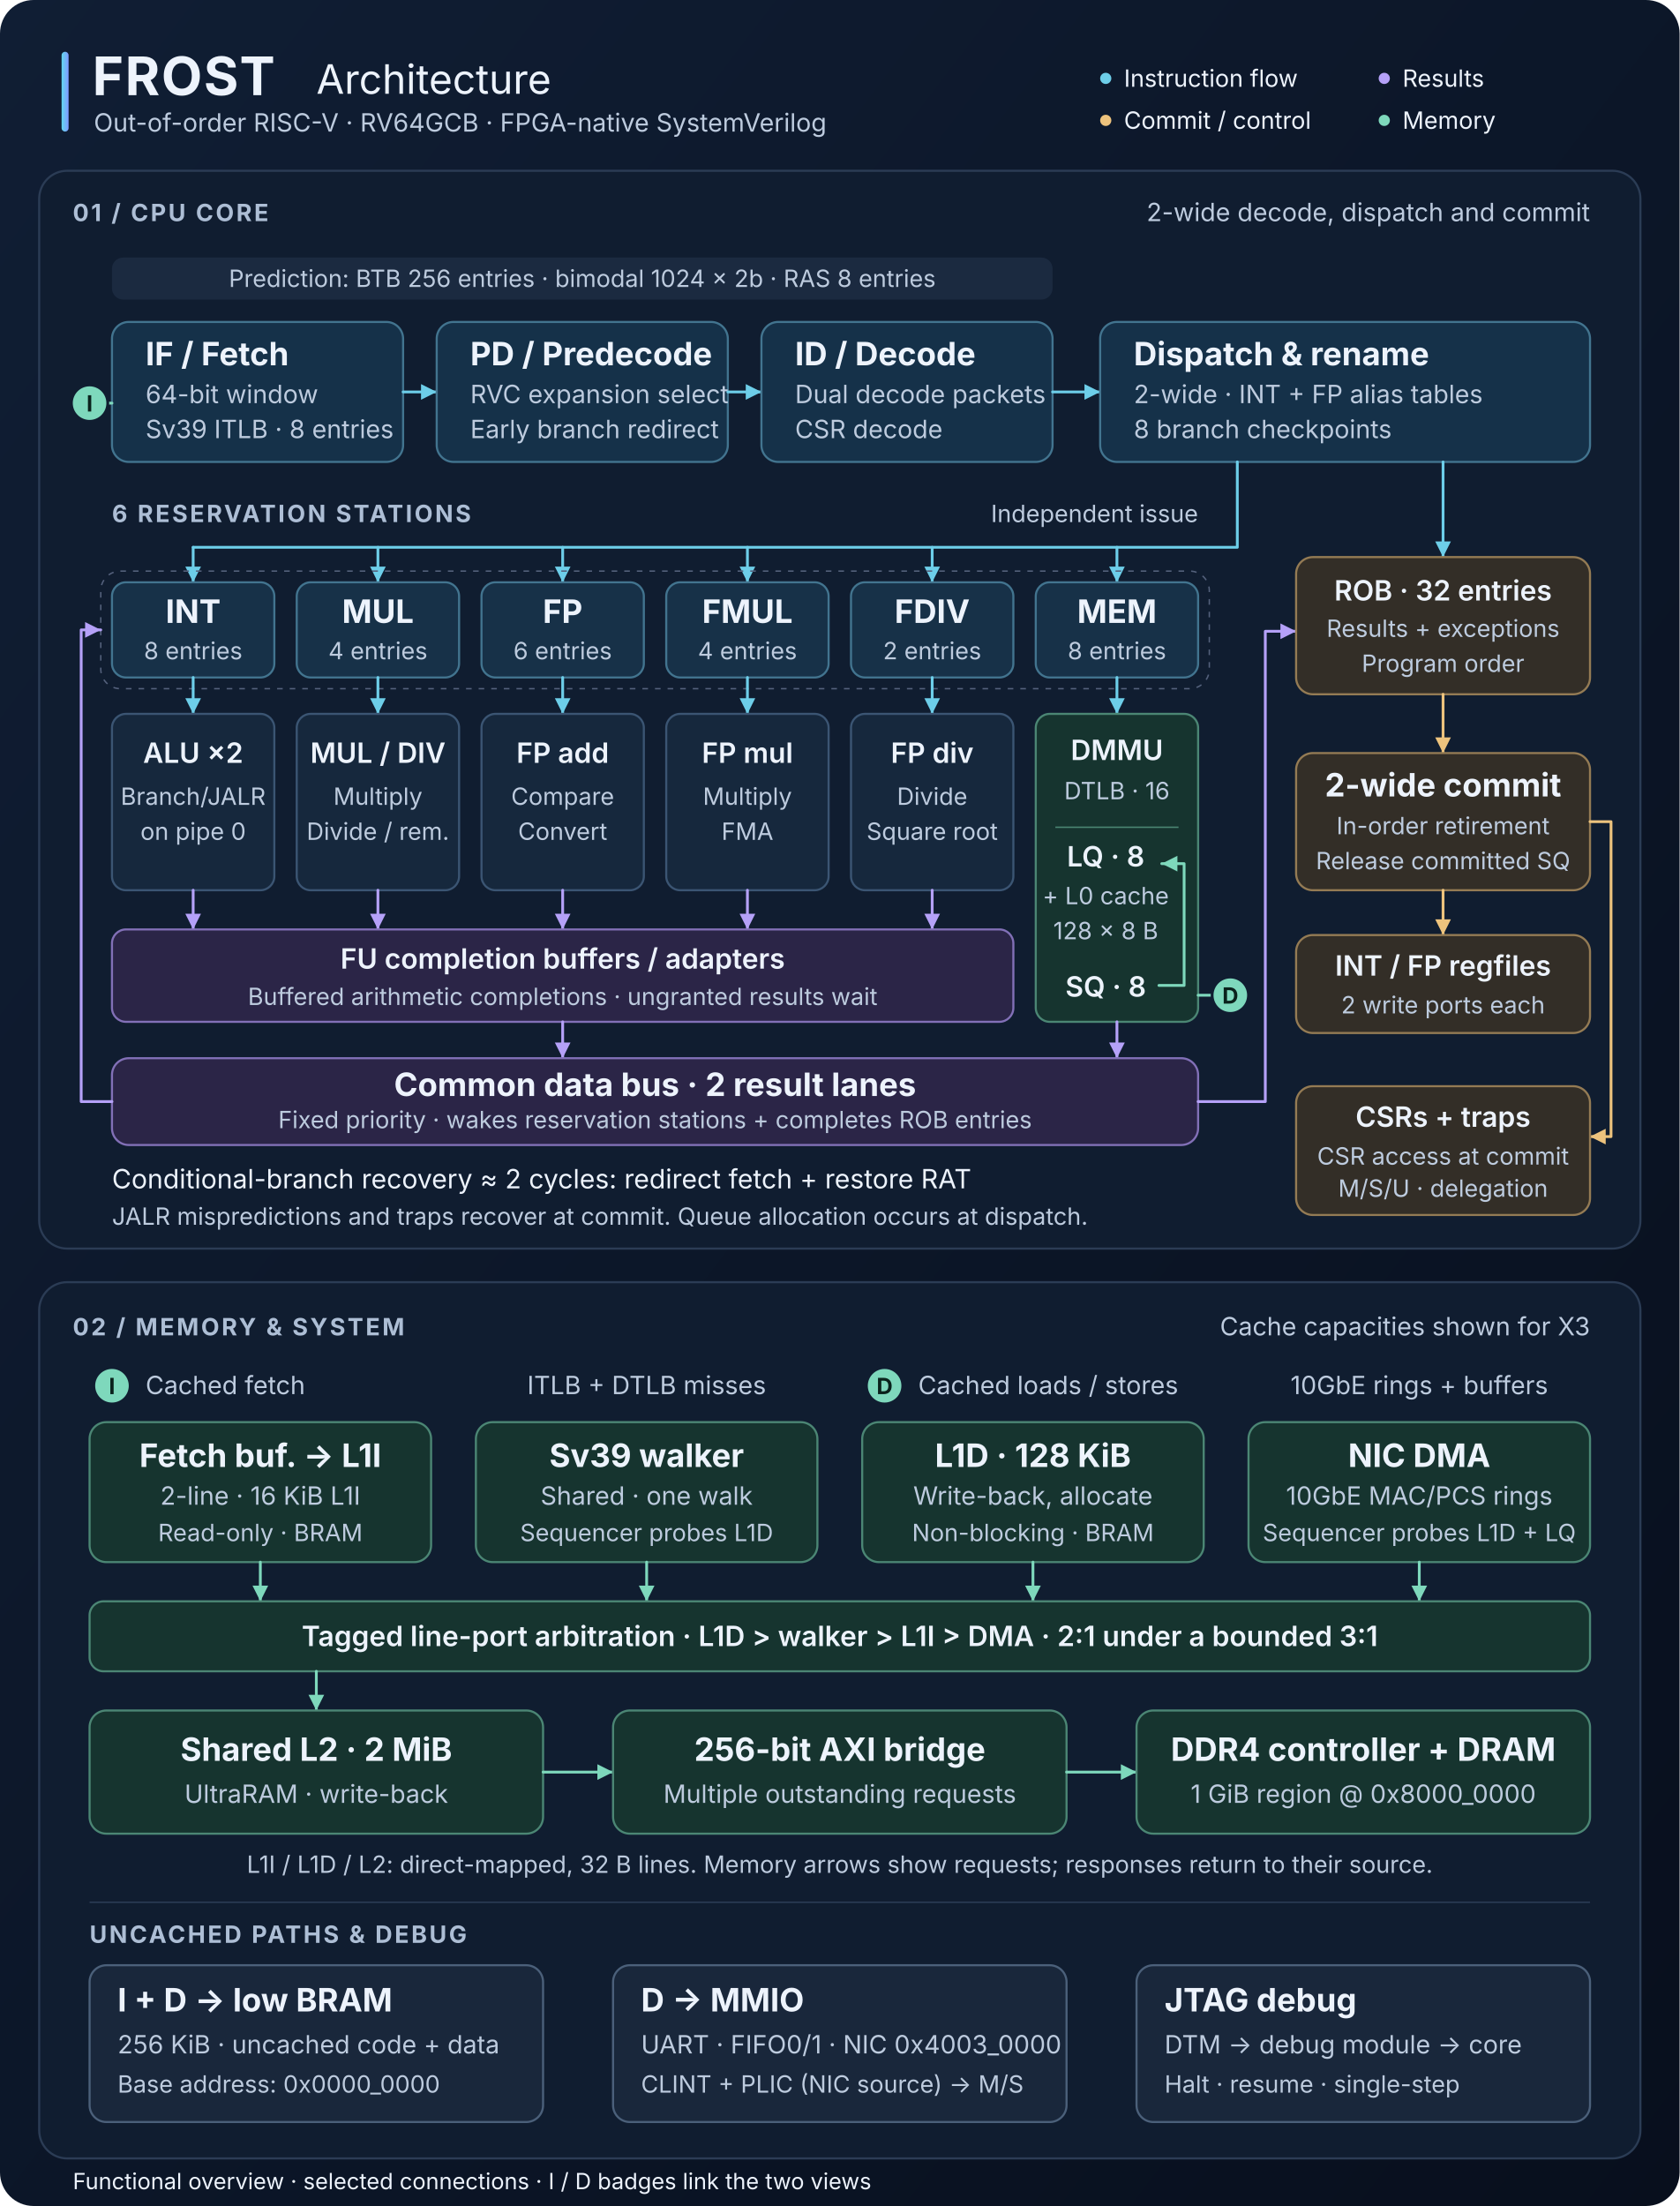
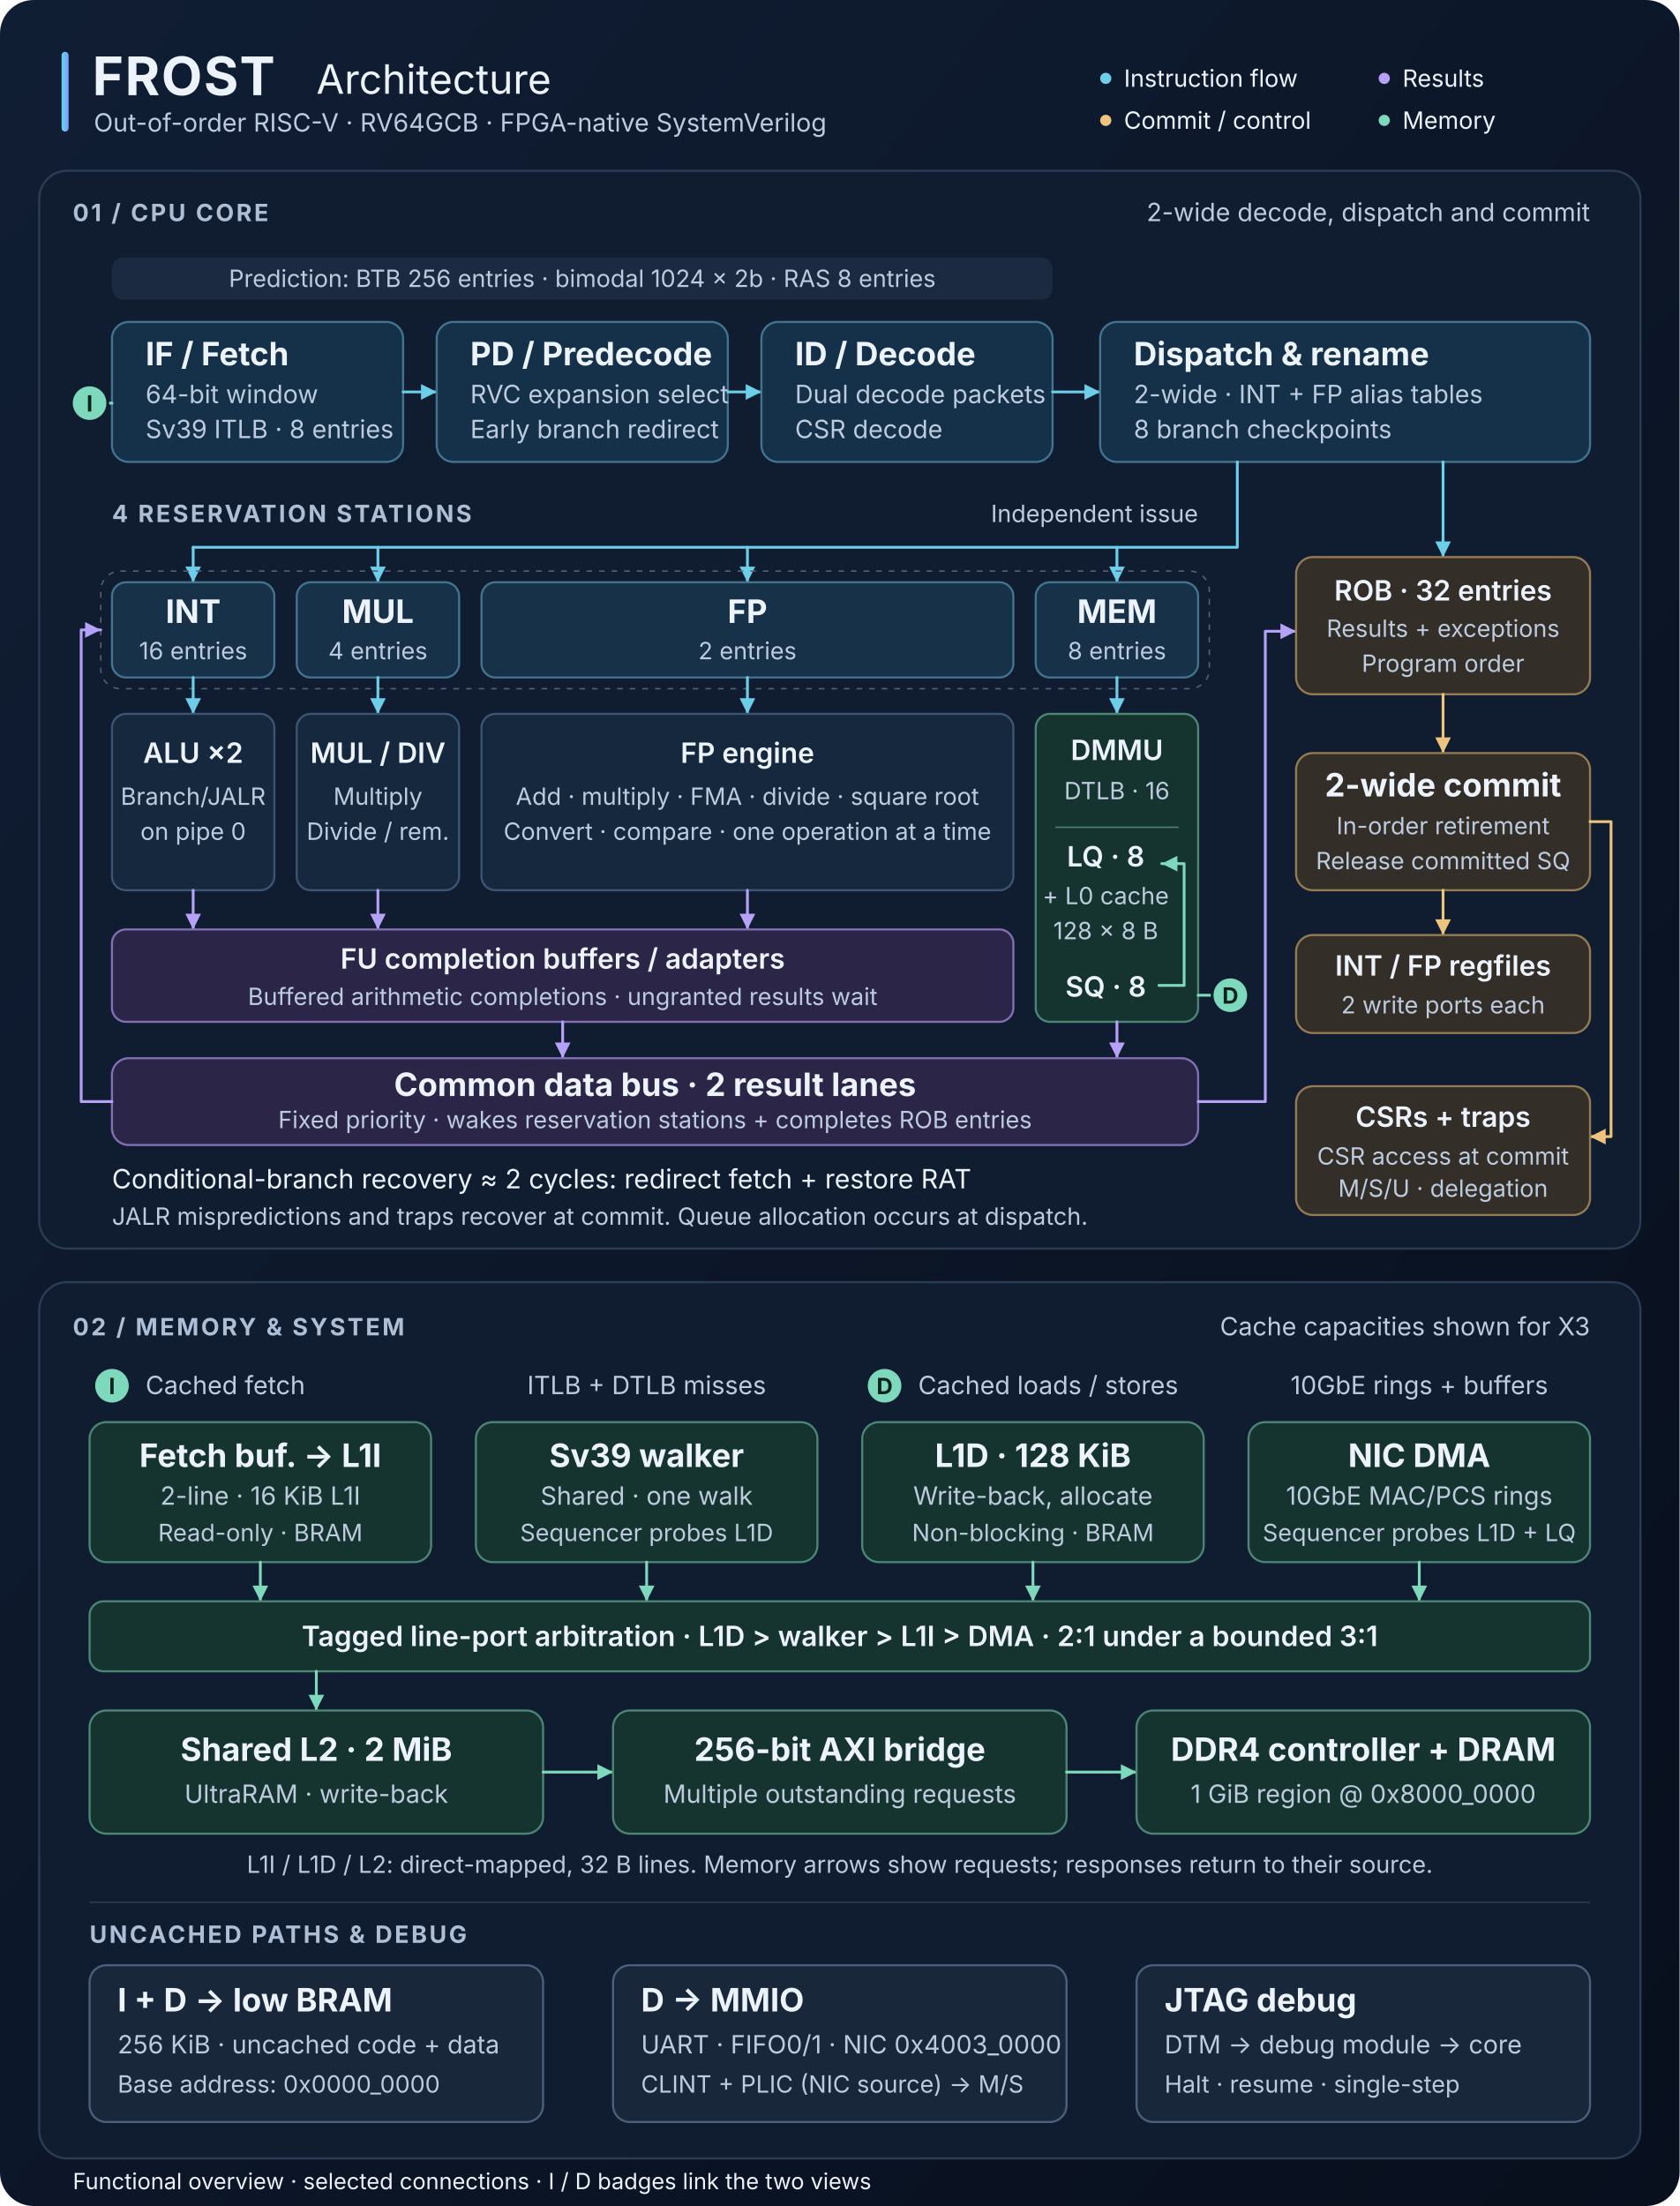
<svg xmlns="http://www.w3.org/2000/svg" width="1200" height="1576" viewBox="0 0 1200 1576" role="img" aria-labelledby="title desc">
  <defs>
    <linearGradient id="background" x2="1" y2="1">
      <stop stop-color="#101e34" />
      <stop offset="1" stop-color="#080f1d" />
    </linearGradient>
    <linearGradient id="header-accent">
      <stop stop-color="#62d8ef" />
      <stop offset="1" stop-color="#7f9cff" />
    </linearGradient>
    <marker id="flow-arrow" viewBox="0 0 10 10" refX="9" refY="5" markerWidth="7" markerHeight="7" orient="auto-start-reverse">
      <path d="M 1 1 L 9 5 L 1 9 Z" fill="#6dcee9" />
    </marker>
    <marker id="result-arrow" viewBox="0 0 10 10" refX="9" refY="5" markerWidth="7" markerHeight="7" orient="auto-start-reverse">
      <path d="M 1 1 L 9 5 L 1 9 Z" fill="#b5a1f8" />
    </marker>
    <marker id="commit-arrow" viewBox="0 0 10 10" refX="9" refY="5" markerWidth="7" markerHeight="7" orient="auto-start-reverse">
      <path d="M 1 1 L 9 5 L 1 9 Z" fill="#edc37d" />
    </marker>
    <marker id="memory-arrow" viewBox="0 0 10 10" refX="9" refY="5" markerWidth="7" markerHeight="7" orient="auto-start-reverse">
      <path d="M 1 1 L 9 5 L 1 9 Z" fill="#7ed8bc" />
    </marker>
    <style>
      text { font-family: -apple-system, BlinkMacSystemFont, "Segoe UI", sans-serif; fill: #edf3fc; }
      .heading { font-size: 23px; font-weight: 650; }
      .label { font-size: 20px; font-weight: 600; }
      .body { font-size: 18px; fill: #bdcbde; }
      .small { font-size: 17px; fill: #bdcbde; }
      .section { font-size: 17px; font-weight: 650; letter-spacing: 1.6px; fill: #adbed5; }
      .center { text-anchor: middle; }
      .panel { fill: #101d30; stroke: #2b3c55; stroke-width: 1.5; }
      .front { fill: #153149; stroke: #42748f; stroke-width: 1.5; }
      .station { fill: #173148; stroke: #42748f; stroke-width: 1.5; }
      .execution { fill: #16283d; stroke: #3b5573; stroke-width: 1.5; }
      .result { fill: #2b2547; stroke: #8270b7; stroke-width: 1.5; }
      .retire { fill: #332e27; stroke: #947b54; stroke-width: 1.5; }
      .memory { fill: #16342f; stroke: #4b8674; stroke-width: 1.5; }
      .system { fill: #19273b; stroke: #4b607a; stroke-width: 1.5; }
      .flow { fill: none; stroke: #6dcee9; stroke-width: 2; stroke-linejoin: round; stroke-linecap: round; }
      .broadcast { fill: none; stroke: #b5a1f8; stroke-width: 2; stroke-linejoin: round; stroke-linecap: round; }
      .commit { fill: none; stroke: #edc37d; stroke-width: 2; stroke-linejoin: round; stroke-linecap: round; }
      .memlink { fill: none; stroke: #7ed8bc; stroke-width: 2; stroke-linejoin: round; stroke-linecap: round; }
      .port { fill: #7ed8bc; stroke: #101d30; stroke-width: 2; }
      .port-text { font-size: 16px; font-weight: 750; fill: #0a221c; text-anchor: middle; }
    </style>
  </defs>
  <rect width="1200" height="1576" rx="24" fill="url(#background)" />
  <rect x="44" y="37" width="5" height="57" rx="2.5" fill="url(#header-accent)" />
  <text x="66" y="68" font-size="38" font-weight="750" letter-spacing="1">FROST</text>
  <text x="226" y="67" font-size="29" fill="#cbd8eb">Architecture</text>
  <text x="67" y="94" class="body">Out-of-order RISC-V · RV64GCB · FPGA-native SystemVerilog</text>
  <g class="small">
    <circle cx="790" cy="56" r="4" fill="#6dcee9" />
    <text x="803" y="62">Instruction flow</text>
    <circle cx="989" cy="56" r="4" fill="#b5a1f8" />
    <text x="1002" y="62">Results</text>
    <circle cx="790" cy="86" r="4" fill="#edc37d" />
    <text x="803" y="92">Commit / control</text>
    <circle cx="989" cy="86" r="4" fill="#7ed8bc" />
    <text x="1002" y="92">Memory</text>
  </g>
  <rect x="28" y="122" width="1144" height="770" rx="20" class="panel" />
  <text x="52" y="158" class="section">01 / CPU CORE</text>
  <text x="1136" y="158" class="body" text-anchor="end">2-wide decode, dispatch and commit</text>
  <rect x="80" y="184" width="672" height="30" rx="8" fill="#1b2a40" />
  <text x="416" y="205" class="small center">Prediction: BTB 256 entries · bimodal 1024 × 2b · RAS 8 entries</text>
  <g id="front-end">
    <rect x="80" y="230" width="208" height="100" rx="12" class="front" />
    <text x="104" y="261" class="heading">IF / Fetch</text>
    <text x="104" y="288" class="body">64-bit window</text>
    <text x="104" y="313" class="body">Sv39 ITLB · 8 entries</text>
    <path d="M 288 280 H 312" class="flow" marker-end="url(#flow-arrow)" />
    <rect x="312" y="230" width="208" height="100" rx="12" class="front" />
    <text x="336" y="261" class="heading">PD / Predecode</text>
    <text x="336" y="288" class="body">RVC expansion select</text>
    <text x="336" y="313" class="body">Early branch redirect</text>
    <path d="M 520 280 H 544" class="flow" marker-end="url(#flow-arrow)" />
    <rect x="544" y="230" width="208" height="100" rx="12" class="front" />
    <text x="568" y="261" class="heading">ID / Decode</text>
    <text x="568" y="288" class="body">Dual decode packets</text>
    <text x="568" y="313" class="body">CSR decode</text>
    <path d="M 752 280 H 786" class="flow" marker-end="url(#flow-arrow)" />
    <rect x="786" y="230" width="350" height="100" rx="12" class="front" />
    <text x="810" y="261" class="heading">Dispatch &amp; rename</text>
    <text x="810" y="288" class="body">2-wide · INT + FP alias tables</text>
    <text x="810" y="313" class="body">8 branch checkpoints</text>
    <path d="M 80 288 H 65" class="memlink" />
    <circle cx="64" cy="288" r="13" class="port" />
    <text x="64" y="294" class="port-text">I</text>
  </g>
-   <text x="80" y="373" class="section">6 RESERVATION STATIONS</text>
+   <text x="80" y="373" class="section">4 RESERVATION STATIONS</text>
  <text x="856" y="373" class="small" text-anchor="end">Independent issue</text>
  <path d="M 884 330 V 391 H 138" class="flow" />
  <path d="M 1031 330 V 398" class="flow" marker-end="url(#flow-arrow)" />
  <g class="flow" marker-end="url(#flow-arrow)">
    <path d="M 138 391 V 416" />
    <path d="M 270 391 V 416" />
-     <path d="M 402 391 V 416" />
    <path d="M 534 391 V 416" />
-     <path d="M 666 391 V 416" />
    <path d="M 798 391 V 416" />
  </g>
  <rect x="72" y="408" width="792" height="84" rx="14" fill="none" stroke="#54617c" stroke-dasharray="4 5" />
  <g id="reservation-stations" class="center">
    <rect x="80" y="416" width="116" height="68" rx="10" class="station" />
    <text x="138" y="445" class="heading">INT</text>
-     <text x="138" y="471" class="small">8 entries</text>
+     <text x="138" y="471" class="small">16 entries</text>
    <rect x="212" y="416" width="116" height="68" rx="10" class="station" />
    <text x="270" y="445" class="heading">MUL</text>
    <text x="270" y="471" class="small">4 entries</text>
-     <rect x="344" y="416" width="116" height="68" rx="10" class="station" />
-     <text x="402" y="445" class="heading">FP</text>
-     <text x="402" y="471" class="small">6 entries</text>
-     <rect x="476" y="416" width="116" height="68" rx="10" class="station" />
-     <text x="534" y="445" class="heading">FMUL</text>
-     <text x="534" y="471" class="small">4 entries</text>
-     <rect x="608" y="416" width="116" height="68" rx="10" class="station" />
-     <text x="666" y="445" class="heading">FDIV</text>
-     <text x="666" y="471" class="small">2 entries</text>
+     <rect x="344" y="416" width="380" height="68" rx="10" class="station" />
+     <text x="534" y="445" class="heading">FP</text>
+     <text x="534" y="471" class="small">2 entries</text>
    <rect x="740" y="416" width="116" height="68" rx="10" class="station" />
    <text x="798" y="445" class="heading">MEM</text>
    <text x="798" y="471" class="small">8 entries</text>
  </g>
  <g class="flow" marker-end="url(#flow-arrow)">
    <path d="M 138 484 V 510" />
    <path d="M 270 484 V 510" />
-     <path d="M 402 484 V 510" />
    <path d="M 534 484 V 510" />
-     <path d="M 666 484 V 510" />
    <path d="M 798 484 V 510" />
  </g>
  <g id="execution" class="center">
    <rect x="80" y="510" width="116" height="126" rx="10" class="execution" />
    <text x="138" y="545" class="label">ALU ×2</text>
    <text x="138" y="575" class="small">Branch/JALR</text>
    <text x="138" y="600" class="small">on pipe 0</text>
    <rect x="212" y="510" width="116" height="126" rx="10" class="execution" />
    <text x="270" y="545" class="label">MUL / DIV</text>
    <text x="270" y="575" class="small">Multiply</text>
    <text x="270" y="600" class="small">Divide / rem.</text>
-     <rect x="344" y="510" width="116" height="126" rx="10" class="execution" />
-     <text x="402" y="545" class="label">FP add</text>
-     <text x="402" y="575" class="small">Compare</text>
-     <text x="402" y="600" class="small">Convert</text>
-     <rect x="476" y="510" width="116" height="126" rx="10" class="execution" />
-     <text x="534" y="545" class="label">FP mul</text>
-     <text x="534" y="575" class="small">Multiply</text>
-     <text x="534" y="600" class="small">FMA</text>
-     <rect x="608" y="510" width="116" height="126" rx="10" class="execution" />
-     <text x="666" y="545" class="label">FP div</text>
-     <text x="666" y="575" class="small">Divide</text>
-     <text x="666" y="600" class="small">Square root</text>
+     <rect x="344" y="510" width="380" height="126" rx="10" class="execution" />
+     <text x="534" y="545" class="label">FP engine</text>
+     <text x="534" y="575" class="small">Add · multiply · FMA · divide · square root</text>
+     <text x="534" y="600" class="small">Convert · compare · one operation at a time</text>
    <rect x="740" y="510" width="116" height="220" rx="10" class="memory" />
    <text x="798" y="543" class="label">DMMU</text>
    <text x="798" y="571" class="small">DTLB · 16</text>
    <path d="M 754 591 H 842" stroke="#4b8674" />
    <text x="790" y="619" class="label">LQ · 8</text>
    <text x="790" y="646" class="small">+ L0 cache</text>
    <text x="790" y="671" class="small">128 × 8 B</text>
    <text x="790" y="712" class="label">SQ · 8</text>
    <path d="M 828 704 H 846 V 617 H 830" class="memlink" marker-end="url(#memory-arrow)" />
  </g>
  <path d="M 856 711 H 879" class="memlink" />
  <circle cx="879" cy="711" r="13" class="port" />
  <text x="879" y="717" class="port-text">D</text>
  <g class="broadcast" marker-end="url(#result-arrow)">
    <path d="M 138 636 V 664" />
    <path d="M 270 636 V 664" />
-     <path d="M 402 636 V 664" />
    <path d="M 534 636 V 664" />
-     <path d="M 666 636 V 664" />
  </g>
  <rect x="80" y="664" width="644" height="66" rx="10" class="result" />
  <text x="402" y="692" class="label center">FU completion buffers / adapters</text>
  <text x="402" y="718" class="small center">Buffered arithmetic completions · ungranted results wait</text>
  <path d="M 402 730 V 756" class="broadcast" marker-end="url(#result-arrow)" />
  <path d="M 798 730 V 756" class="broadcast" marker-end="url(#result-arrow)" />
  <rect x="80" y="756" width="776" height="62" rx="12" class="result" />
  <text x="468" y="783" class="heading center">Common data bus · 2 result lanes</text>
  <text x="468" y="806" class="small center">Fixed priority · wakes reservation stations + completes ROB entries</text>
  <path d="M 80 787 H 58 V 450 H 72" class="broadcast" marker-end="url(#result-arrow)" />
  <path d="M 856 787 H 904 V 451 H 926" class="broadcast" marker-end="url(#result-arrow)" />
  <g id="retirement" class="center">
    <rect x="926" y="398" width="210" height="98" rx="12" class="retire" />
    <text x="1031" y="429" class="label">ROB · 32 entries</text>
    <text x="1031" y="455" class="small">Results + exceptions</text>
    <text x="1031" y="480" class="small">Program order</text>
    <path d="M 1031 496 V 538" class="commit" marker-end="url(#commit-arrow)" />
    <rect x="926" y="538" width="210" height="98" rx="12" class="retire" />
    <text x="1031" y="569" class="heading">2-wide commit</text>
    <text x="1031" y="596" class="small">In-order retirement</text>
    <text x="1031" y="621" class="small">Release committed SQ</text>
    <path d="M 1031 636 V 668" class="commit" marker-end="url(#commit-arrow)" />
    <rect x="926" y="668" width="210" height="70" rx="12" class="retire" />
    <text x="1031" y="697" class="label">INT / FP regfiles</text>
    <text x="1031" y="724" class="small">2 write ports each</text>
    <path d="M 1136 587 H 1151 V 812 H 1136" class="commit" marker-end="url(#commit-arrow)" />
    <rect x="926" y="776" width="210" height="92" rx="12" class="retire" />
    <text x="1031" y="805" class="label">CSRs + traps</text>
    <text x="1031" y="832" class="small">CSR access at commit</text>
    <text x="1031" y="855" class="small">M/S/U · delegation</text>
  </g>
  <text x="80" y="849" font-size="19" fill="#edc37d">Conditional-branch recovery ≈ 2 cycles: redirect fetch + restore RAT</text>
  <text x="80" y="875" class="small">JALR mispredictions and traps recover at commit. Queue allocation occurs at dispatch.</text>
  <rect x="28" y="916" width="1144" height="626" rx="20" class="panel" />
  <text x="52" y="954" class="section">02 / MEMORY &amp; SYSTEM</text>
  <text x="1136" y="954" class="body" text-anchor="end">Cache capacities shown for X3</text>
  <circle cx="80" cy="990" r="13" class="port" />
  <text x="80" y="996" class="port-text">I</text>
  <text x="104" y="996" class="body">Cached fetch</text>
  <text x="462" y="996" class="body center">ITLB + DTLB misses</text>
  <circle cx="632" cy="990" r="13" class="port" />
  <text x="632" y="996" class="port-text">D</text>
  <text x="656" y="996" class="body">Cached loads / stores</text>
  <text x="1014" y="996" class="body center">10GbE rings + buffers</text>
  <g id="l1-and-walker" class="center">
    <rect x="64" y="1016" width="244" height="100" rx="12" class="memory" />
    <text x="186" y="1048" class="heading">Fetch buf. → L1I</text>
    <text x="186" y="1075" class="body">2-line · 16 KiB L1I</text>
    <text x="186" y="1101" class="small">Read-only · BRAM</text>
    <rect x="340" y="1016" width="244" height="100" rx="12" class="memory" />
    <text x="462" y="1048" class="heading">Sv39 walker</text>
    <text x="462" y="1075" class="body">Shared · one walk</text>
    <text x="462" y="1101" class="small">Sequencer probes L1D</text>
    <rect x="616" y="1016" width="244" height="100" rx="12" class="memory" />
    <text x="738" y="1048" class="heading">L1D · 128 KiB</text>
    <text x="738" y="1075" class="body">Write-back, allocate</text>
    <text x="738" y="1101" class="small">Non-blocking · BRAM</text>
    <rect x="892" y="1016" width="244" height="100" rx="12" class="memory" />
    <text x="1014" y="1048" class="heading">NIC DMA</text>
    <text x="1014" y="1075" class="body">10GbE MAC/PCS rings</text>
    <text x="1014" y="1101" class="small">Sequencer probes L1D + LQ</text>
  </g>
  <g class="memlink" marker-end="url(#memory-arrow)">
    <path d="M 186 1116 V 1144" />
    <path d="M 462 1116 V 1144" />
    <path d="M 738 1116 V 1144" />
    <path d="M 1014 1116 V 1144" />
  </g>
  <rect x="64" y="1144" width="1072" height="50" rx="10" class="memory" />
  <text x="600" y="1176" class="label center">Tagged line-port arbitration · L1D &gt; walker &gt; L1I &gt; DMA · 2:1 under a bounded 3:1</text>
  <path d="M 226 1194 V 1222" class="memlink" marker-end="url(#memory-arrow)" />
  <g id="l2-and-ddr" class="center">
    <rect x="64" y="1222" width="324" height="88" rx="12" class="memory" />
    <text x="226" y="1258" class="heading">Shared L2 · 2 MiB</text>
    <text x="226" y="1288" class="body">UltraRAM · write-back</text>
    <path d="M 388 1266 H 438" class="memlink" marker-end="url(#memory-arrow)" />
    <rect x="438" y="1222" width="324" height="88" rx="12" class="memory" />
    <text x="600" y="1258" class="heading">256-bit AXI bridge</text>
    <text x="600" y="1288" class="body">Multiple outstanding requests</text>
    <path d="M 762 1266 H 812" class="memlink" marker-end="url(#memory-arrow)" />
    <rect x="812" y="1222" width="324" height="88" rx="12" class="memory" />
    <text x="974" y="1258" class="heading">DDR4 controller + DRAM</text>
    <text x="974" y="1288" class="body">1 GiB region @ 0x8000_0000</text>
  </g>
  <text x="600" y="1338" class="small center">L1I / L1D / L2: direct-mapped, 32 B lines. Memory arrows show requests; responses return to their source.</text>
  <path d="M 64 1359 H 1136" stroke="#2b3c55" />
  <text x="64" y="1388" class="section">UNCACHED PATHS &amp; DEBUG</text>
  <g id="system-services">
    <rect x="64" y="1404" width="324" height="112" rx="12" class="system" />
    <text x="84" y="1437" class="heading">I + D → low BRAM</text>
    <text x="84" y="1467" class="body">256 KiB · uncached code + data</text>
    <text x="84" y="1495" class="small">Base address: 0x0000_0000</text>
    <rect x="438" y="1404" width="324" height="112" rx="12" class="system" />
    <text x="458" y="1437" class="heading">D → MMIO</text>
    <text x="458" y="1467" class="body">UART · FIFO0/1 · NIC 0x4003_0000</text>
    <text x="458" y="1495" class="small">CLINT + PLIC (NIC source) → M/S</text>
    <rect x="812" y="1404" width="324" height="112" rx="12" class="system" />
    <text x="832" y="1437" class="heading">JTAG debug</text>
    <text x="832" y="1467" class="body">DTM → debug module → core</text>
    <text x="832" y="1495" class="small">Halt · resume · single-step</text>
  </g>
  <text x="52" y="1564" font-size="16" fill="#a9bad0">Functional overview · selected connections · I / D badges link the two views</text>
</svg>
